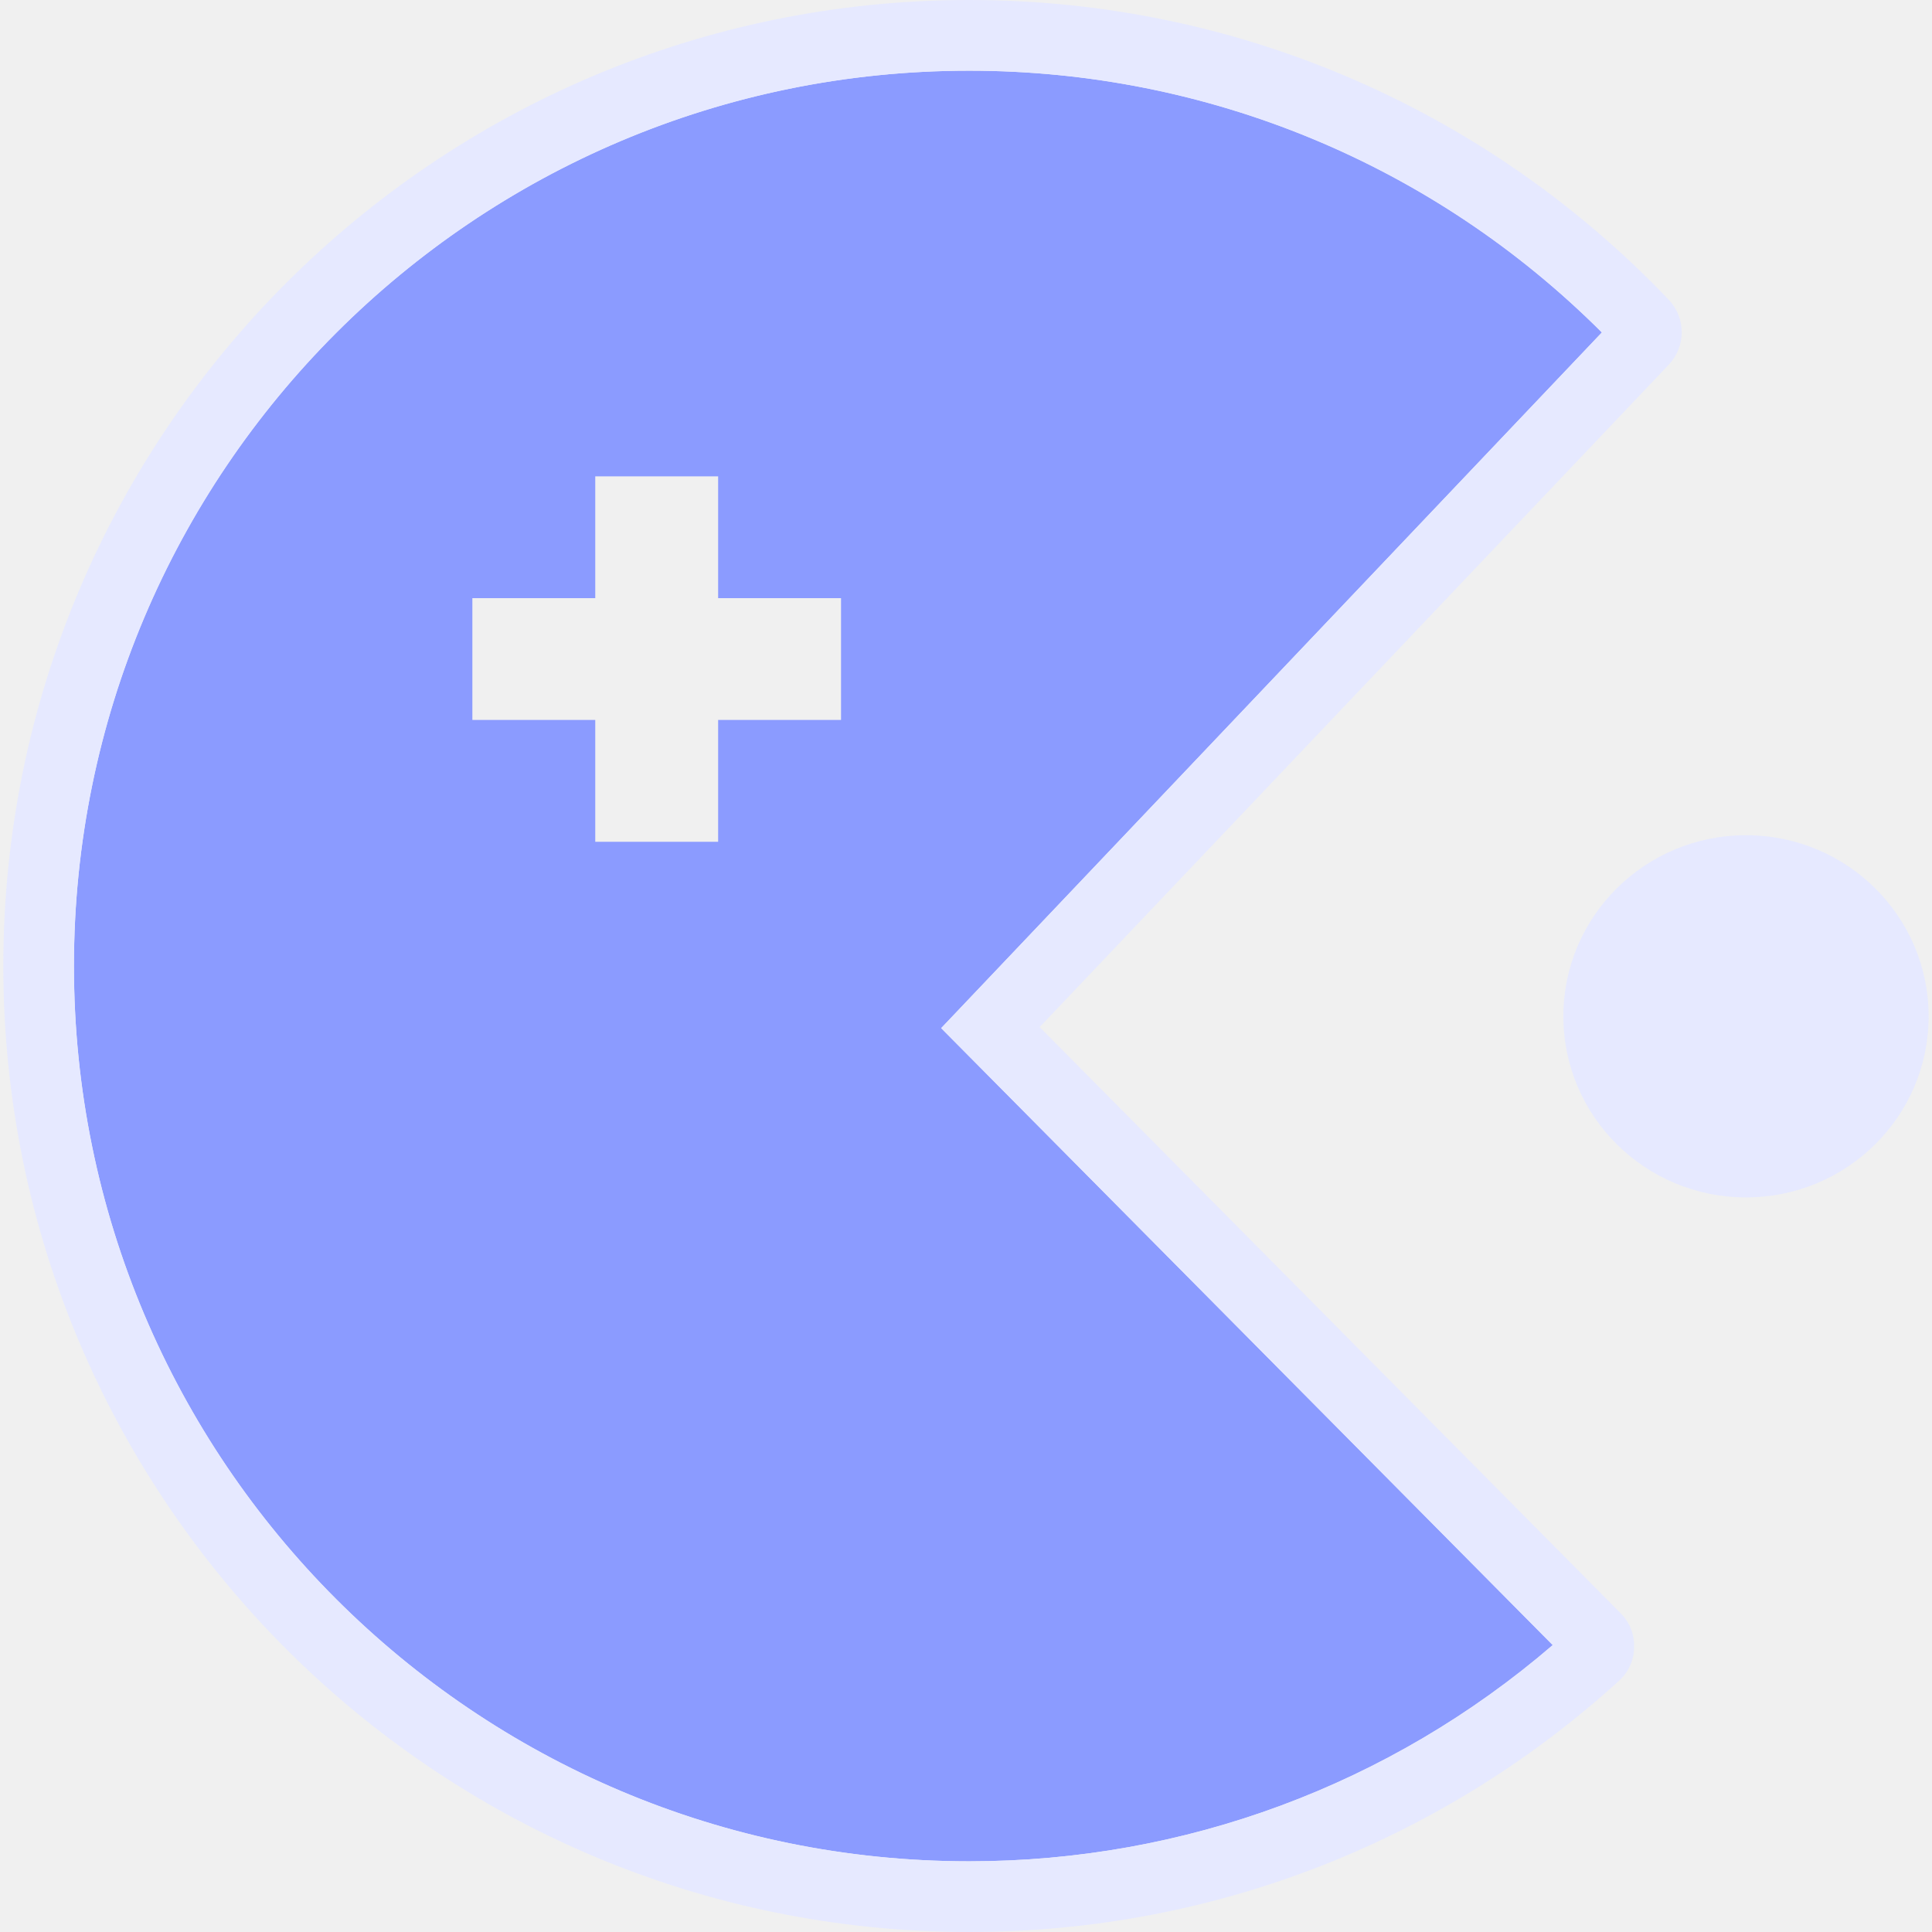
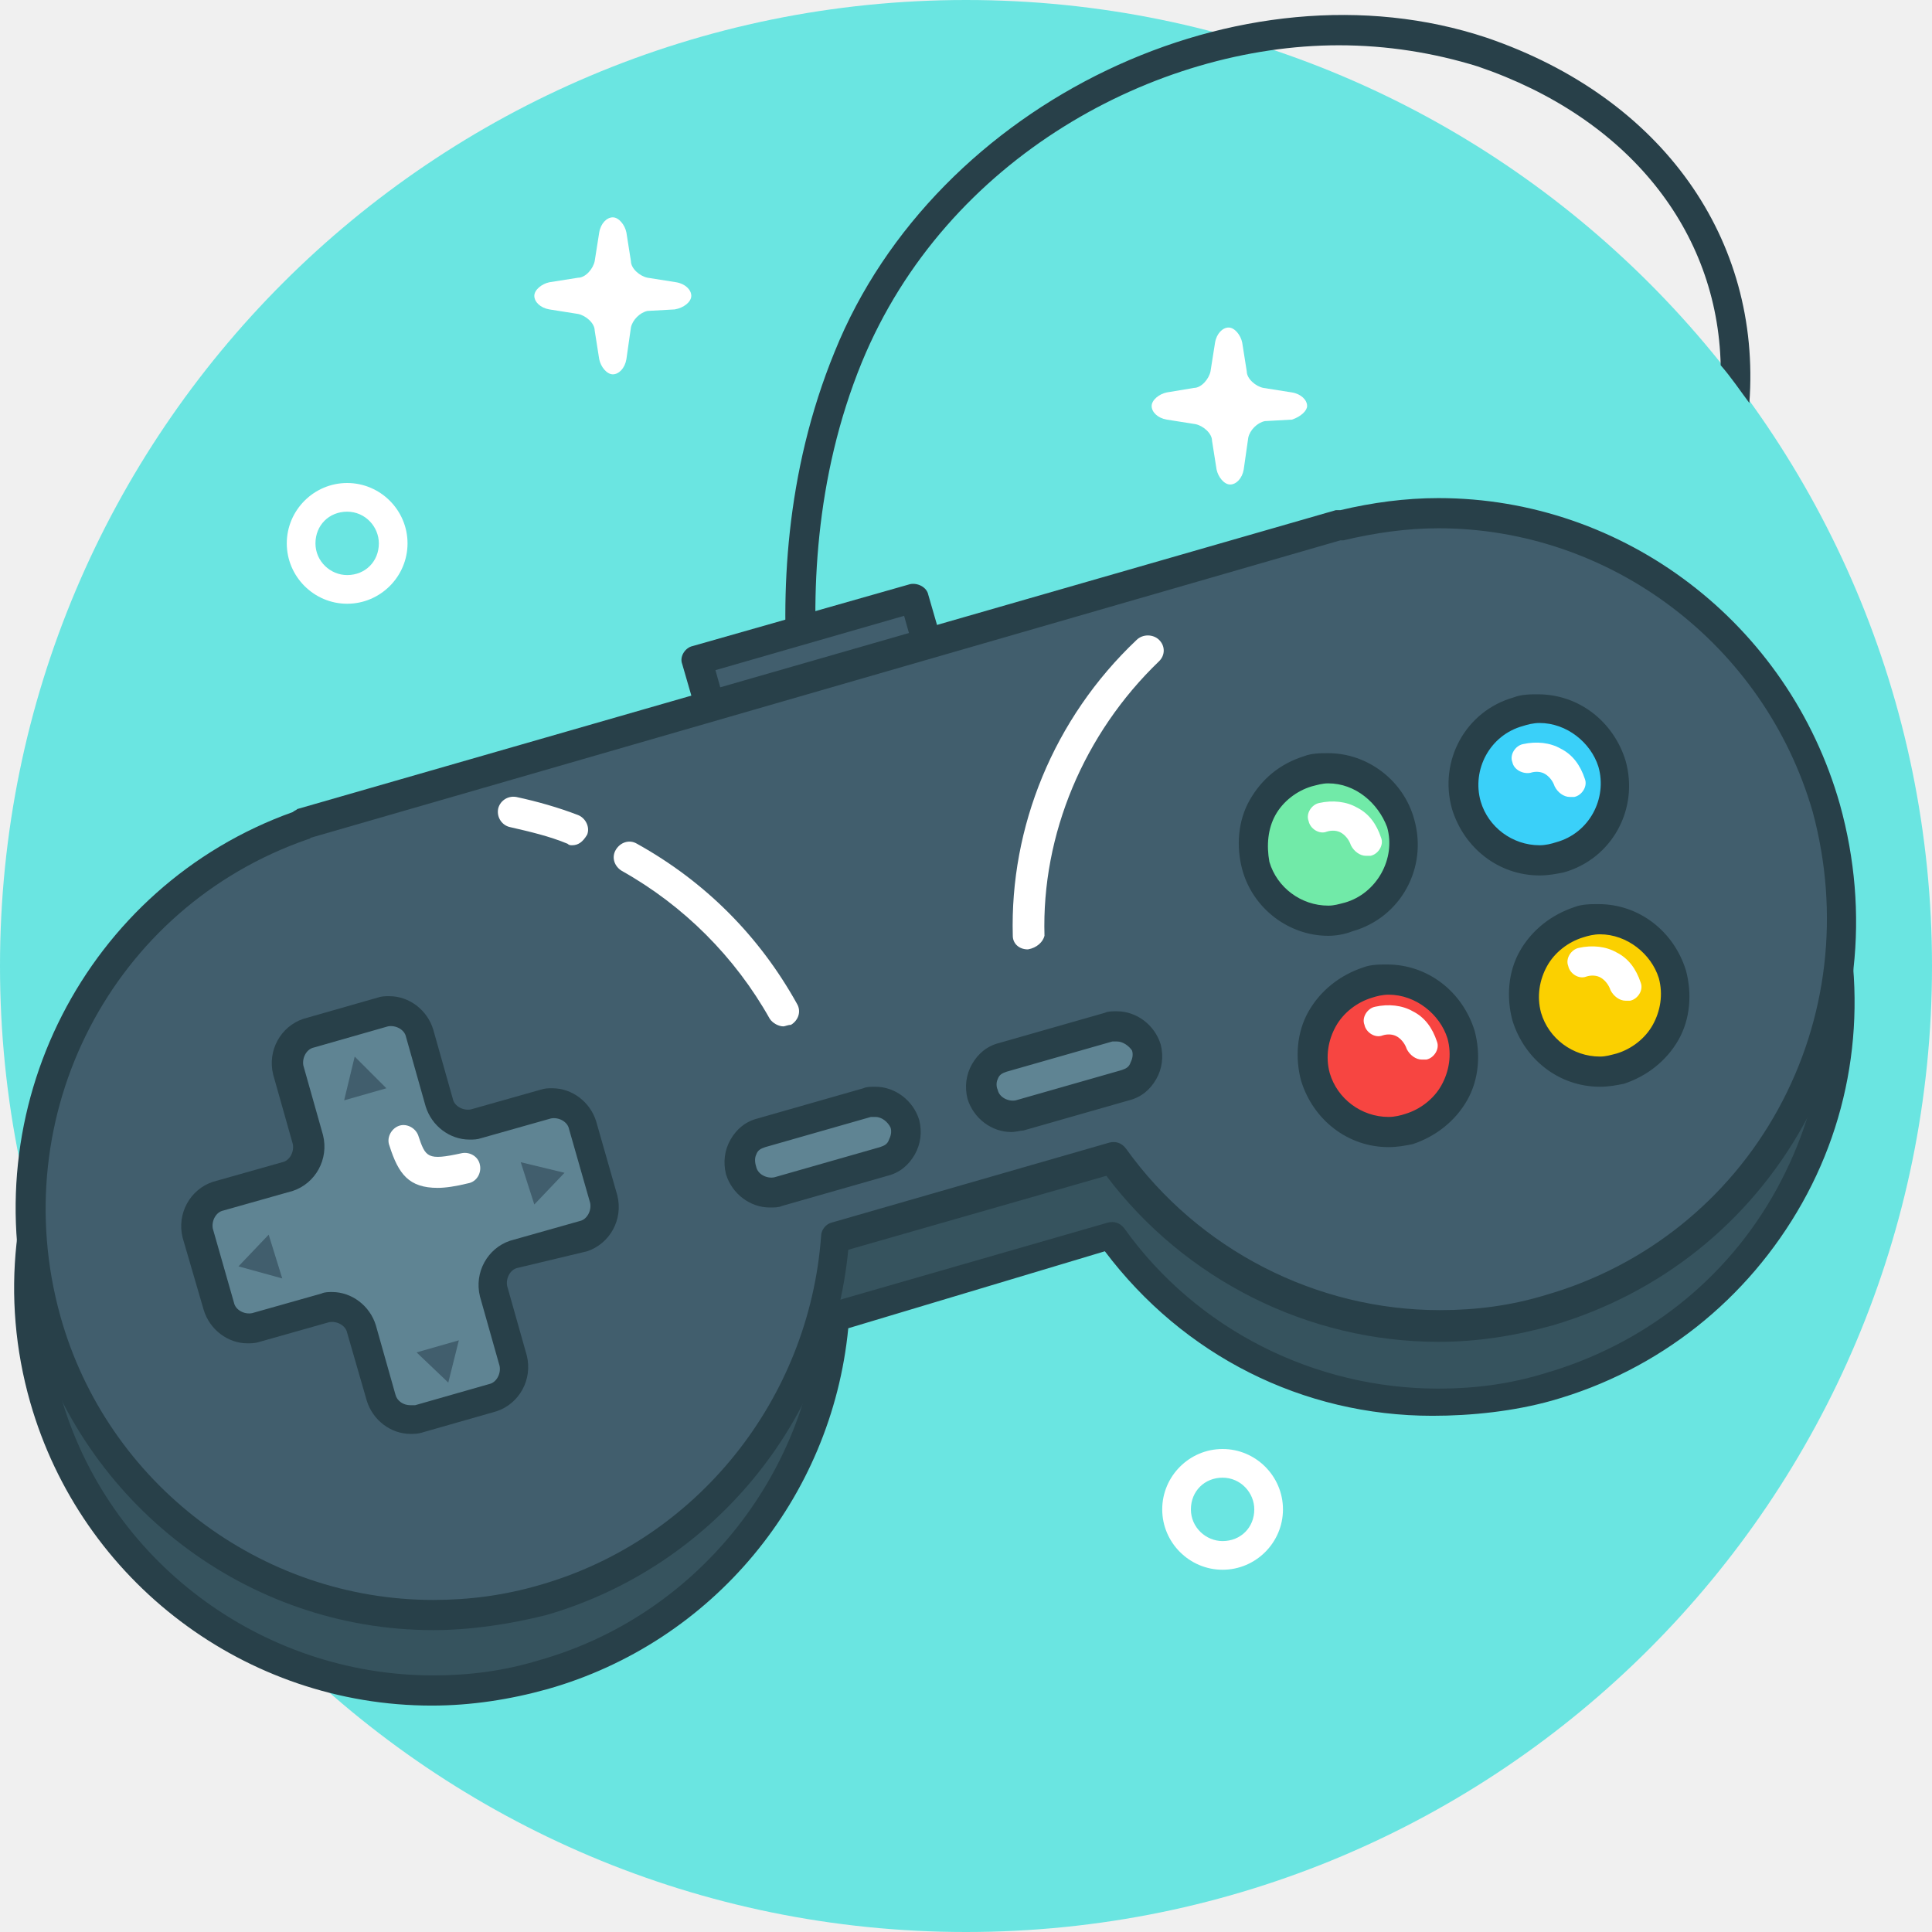
- <svg xmlns="http://www.w3.org/2000/svg" t="1558235178117" class="icon" style="" viewBox="0 0 1024 1024" version="1.1" p-id="32123" width="200" height="200">
+ <svg xmlns="http://www.w3.org/2000/svg" t="1558358683779" class="icon" style="" viewBox="0 0 1024 1024" version="1.1" p-id="14540" width="120" height="120">
  <defs>
    <style type="text/css" />
  </defs>
-   <path d="M822.965 871.927L498.83 544.934 849.018 176.207c-89.083-89.002-208.916-138.74-335.303-138.74-262.085 0-474.533 212.449-474.533 474.533s212.449 474.533 474.533 474.533c114.055 0 223.045-40.468 309.23-114.585zM445.764 381.591h-65.133v64.561h-65.133v-64.561h-65.133v-64.561h65.133v-64.561h65.133v64.561h65.133v64.561z" fill="#8B9BFF" p-id="32124" />
-   <path d="M925.422 442.681c-53.475 0-96.801 42.98-96.801 95.985 0 52.985 43.327 95.985 96.801 95.985 53.475 0 96.801-42.98 96.801-95.985 0-53.005-43.327-95.985-96.801-95.985z" fill="#E6E9FF" p-id="32125" />
-   <path d="M513.756 0c145.845 0 277.459 60.988 370.708 158.872 9.188 9.637 9.188 24.767 0.02 34.425L551.039 544.383l307.841 310.577c4.982 5.023 7.412 11.169 7.228 18.233-0.184 7.065-2.94 13.067-8.167 17.825-90.921 82.611-211.673 132.982-344.185 132.982C230.988 1024 1.756 794.768 1.756 512S230.988 0 513.756 0z m309.23 871.927L498.851 544.934 849.039 176.207c-89.083-89.002-208.916-138.74-335.303-138.74-262.085 0-474.533 212.449-474.533 474.533s212.449 474.533 474.533 474.533c114.055 0 223.045-40.468 309.23-114.585z" fill="#E6E9FF" p-id="32126" />
+   <path d="M512 512m-512 0a512 512 0 1 0 1024 0 512 512 0 1 0-1024 0Z" fill="#6AE5E1" p-id="14541" />
+   <path d="M967.2 472.8c-32-111.2-146.4-176-257.6-148L160 481.6v0.8C53.6 518.4-7.2 632.8 24 741.6c32 113.6 150.4 179.2 263.2 146.4 88.8-25.6 148-103.2 154.4-190.4L588.8 656c51.2 70.4 142.4 105.6 231.2 80 113.6-32 179.2-149.6 147.2-263.2z" fill="#36535E" p-id="14542" />
+   <path d="M912 193.6c5.6 6.4 10.4 13.6 15.2 20 6.4-86.4-45.6-161.6-139.2-193.6C658.4-23.2 496 53.6 442.4 186.4c-52.8 128.8-9.6 260.8-8 266.4 0.8 3.2 4 5.6 8 5.6 0.8 0 1.6 0 2.4-0.8 4-1.6 6.4-5.6 4.8-10.4-0.8-1.6-43.2-132 7.2-255.2C501.6 83.2 612.8 24 709.6 24c25.6 0 50.4 4 73.6 11.2 80 27.2 127.2 87.2 128.8 158.4z" fill="#284049" p-id="14543" />
+   <path d="M228.8 904C130.4 904 43.2 838.4 16 743.2c-32-112 28.8-229.6 138.4-268.8 0.8-0.8 1.6-0.8 2.4-1.6l550.4-156.8h2.4c16.8-4 34.4-6.4 52-6.4 98.4 0 185.6 65.6 212.8 160 16 56.8 9.6 116.8-19.2 168-28.8 51.2-76 88.8-132.8 104.8-20 5.6-42.4 8-63.2 8-68.8 0-132-32-173.6-87.2l-136 40.8c-8.8 90.4-72 166.4-159.2 191.2-20 5.6-40.8 8.8-61.6 8.8z m-64-416c-0.8 0.8-1.6 0.8-1.6 0.8C59.2 524.8 2.4 634.4 32 739.2c24.8 88 106.4 148.8 197.6 148.8 19.2 0 37.6-2.4 56-8 82.4-23.2 142.4-96.8 148.8-182.4 0-3.2 2.4-6.4 5.6-7.2L587.2 648c3.2-0.8 6.4 0 8.8 3.2C634.4 704.8 696.8 736 762.4 736c19.2 0 37.6-2.4 56-8 52.8-15.2 96.8-49.6 123.2-97.6 26.4-48 32.8-103.2 18.4-156-24.8-87.2-106.4-148.8-197.6-148.8-16.8 0-33.6 2.4-50.4 6.4h-1.6L164.8 488z" fill="#284049" p-id="14544" />
+   <path d="M369.616 349.64l115.4-32.904 17.336 60.784-115.408 32.904z" fill="#415E6D" p-id="14545" />
+   <path d="M387.2 418.4c-1.6 0-2.4 0-4-0.8s-3.2-2.4-4-4.8L361.6 352c-1.6-4 1.6-8.8 5.6-9.6l115.2-32.8c4-0.8 8.8 1.6 9.6 5.6l17.6 60.8c0.8 2.4 0 4-0.8 6.4-0.8 1.6-2.4 3.2-4.8 4l-115.2 32.8c0-0.8-0.8-0.8-1.6-0.8z m-8-63.2l12.8 45.6 100-28.8-12.8-45.6-100 28.8z" fill="#284049" p-id="14546" />
+   <path d="M24.278 699.272a213.6 213.6 0 1 0 410.827-117.136 213.6 213.6 0 1 0-410.827 117.136Z" fill="#415E6D" p-id="14547" />
+   <path d="M557.065 547.323a213.6 213.6 0 1 0 410.827-117.136 213.6 213.6 0 1 0-410.827 117.136Z" fill="#415E6D" p-id="14548" />
+   <path d="M159.728 438.344l550.096-156.84 78.312 274.656-550.096 156.848z" fill="#415E6D" p-id="14549" />
+   <path d="M666.355 483.285a41.6 41.6 0 1 0 80.011-22.813 41.6 41.6 0 1 0-80.011 22.813Z" fill="#415E6D" p-id="14550" />
+   <path d="M537.6 607.2c-7.2 0-13.6-4.8-15.2-12-2.4-8.8 2.4-17.6 11.2-20l55.2-16c8.8-2.4 17.6 2.4 20 11.2 2.4 8.8-2.4 17.6-11.2 20l-55.2 16c-2.4 0.8-4 0.8-4.8 0.8z" fill="#415E6D" p-id="14551" />
+   <path d="M773.638 453.104a41.6 41.6 0 1 0 80.009-22.823 41.6 41.6 0 1 0-80.009 22.823Z" fill="#415E6D" p-id="14552" />
+   <path d="M696.657 589.782a41.6 41.6 0 1 0 80.009-22.823 41.6 41.6 0 1 0-80.009 22.823Z" fill="#415E6D" p-id="14553" />
+   <path d="M803.985 559.462a41.6 41.6 0 1 0 80.009-22.823 41.6 41.6 0 1 0-80.009 22.823Z" fill="#415E6D" p-id="14554" />
+   <path d="M307.2 678.4c8.8-2.4 13.6-11.2 11.2-20l-11.2-39.2c-2.4-8.8-11.2-13.6-20-11.2l-36.8 10.4c-8.8 2.4-17.6-2.4-20-11.2l-10.4-36.8c-2.4-8.8-11.2-13.6-20-11.2l-39.2 11.2c-8.8 2.4-13.6 11.2-11.2 20l10.4 36.8c2.4 8.8-2.4 17.6-11.2 20L112 658.4c-8.8 2.4-13.6 11.2-11.2 20l11.2 39.2c2.4 8.8 11.2 13.6 20 11.2l36.8-10.4c8.8-2.4 17.6 2.4 20 11.2l10.4 36.8c2.4 8.8 11.2 13.6 20 11.2l39.2-11.2c8.8-2.4 13.6-11.2 11.2-20l-10.4-36.8c-2.4-8.8 2.4-17.6 11.2-20l36.8-11.2z" fill="#415E6D" p-id="14555" />
+   <path d="M309.6 655.2c8.8-2.4 13.6-11.2 11.2-20l-11.2-39.2c-2.4-8.8-11.2-13.6-20-11.2l-36.8 10.4c-8.8 2.4-17.6-2.4-20-11.2l-10.4-36.8c-2.4-8.8-11.2-13.6-20-11.2l-39.2 11.2c-8.8 2.4-13.6 11.2-11.2 20l10.4 36.8c2.4 8.8-2.4 17.6-11.2 20l-36.8 10.4c-8.8 2.4-13.6 11.2-11.2 20l11.2 39.2c2.4 8.8 11.2 13.6 20 11.2l36.8-10.4c8.8-2.4 17.6 2.4 20 11.2l10.4 36.8c2.4 8.8 11.2 13.6 20 11.2l39.2-11.2c8.8-2.4 13.6-11.2 11.2-20l-10.4-36.8c-2.4-8.8 2.4-17.6 11.2-20l36.8-10.4z" fill="#5F8493" p-id="14556" />
+   <path d="M666.32 461.689a41.6 41.6 0 1 0 80.011-22.813 41.6 41.6 0 1 0-80.011 22.813Z" fill="#71EAA8" p-id="14557" />
+   <path d="M773.605 431.509a41.6 41.6 0 1 0 80.009-22.823 41.6 41.6 0 1 0-80.009 22.823Z" fill="#3AD0F9" p-id="14558" />
+   <path d="M696.842 568.956a41.6 41.6 0 1 0 80.009-22.823 41.6 41.6 0 1 0-80.009 22.823Z" fill="#F74541" p-id="14559" />
+   <path d="M803.95 537.869a41.6 41.6 0 1 0 80.009-22.823 41.6 41.6 0 1 0-80.009 22.823Z" fill="#FBD000" p-id="14560" />
+   <path d="M408.8 628c-7.2 0-13.6-4.8-15.2-12-2.4-8.8 2.4-17.6 11.2-20l55.2-16c8.8-2.4 17.6 2.4 20 11.2 2.4 8.8-2.4 17.6-11.2 20l-55.2 16c-1.6 0.8-3.2 0.8-4.8 0.8zM537.6 592c-7.2 0-13.6-4.8-15.2-12-2.4-8.8 2.4-17.6 11.2-20l55.2-16c8.8-2.4 17.6 2.4 20 11.2 2.4 8.8-2.4 17.6-11.2 20l-55.2 16c-2.4 0-4 0.8-4.8 0.8z" fill="#5F8493" p-id="14561" />
+   <path d="M229.6 864c-98.4 0-185.6-66.4-212.8-162.4-32-113.6 28.8-232 138.4-271.2 0.8-0.8 1.6-0.8 2.4-1.6l550.4-158.4h2.4c16.8-4 34.4-6.4 52-6.4 98.4 0 185.6 66.4 212.8 162.4 16 57.6 9.6 117.6-19.2 169.6-28.8 52-76 89.6-132.8 106.4-20 5.6-40 8.8-60.8 8.8-68.8 0-134.4-32.8-176-88l-136.8 39.2c-8.8 91.2-72 168-160 193.6-19.2 4.8-40 8-60 8z m-64.8-420c-0.8 0.8-1.6 0.8-1.6 0.8C59.2 480.8 2.4 591.2 32 697.6 56.8 786.4 138.4 848 229.6 848c19.2 0 37.6-2.4 56.8-8 83.2-24 142.4-98.4 148.8-184.8 0-3.2 2.4-6.4 5.6-7.2l147.2-42.4c3.2-0.8 6.4 0 8.8 3.2 38.4 53.6 100.8 85.6 166.4 85.6 19.2 0 37.6-2.4 56-8 52.8-15.2 96.8-50.4 123.2-98.4 26.4-48 32.8-104 18.4-157.6C935.2 341.6 853.6 280 762.4 280c-16.8 0-33.6 2.4-50.4 6.4h-1.6L164.8 444z" fill="#284049" p-id="14562" />
+   <path d="M217.6 760c-10.4 0-20-7.2-23.2-17.6L184 706.4c-0.8-4-5.6-6.4-9.6-5.6l-36.8 10.4c-2.4 0.8-4.8 0.8-6.4 0.8-10.4 0-20-7.2-23.2-17.6L96.8 656c-3.2-12.8 4-25.6 16-29.6l36.8-10.4c4-0.8 6.4-5.6 5.6-9.6l-10.4-36.8c-3.2-12.8 4-25.6 16-29.6l39.2-11.2c2.4-0.8 4-0.8 6.4-0.8 10.4 0 20 7.2 23.2 17.6l10.4 36.8c0.8 4 5.6 6.4 9.6 5.6l36.8-10.4c2.4-0.8 4-0.8 6.4-0.8 10.4 0 20 7.2 23.2 17.6l11.2 39.2c3.2 12.8-4 25.6-16 29.6L274.4 672c-4 0.8-6.4 5.6-5.6 9.6l10.4 36.8c3.2 12.8-4 25.6-16 29.6L224 759.2c-2.4 0.8-4.8 0.8-6.4 0.8zM176 684.8c10.4 0 20 7.2 23.2 17.6l10.4 36.8c0.8 3.2 4 5.6 8 5.6h2.4l39.2-11.2c4-0.8 6.4-5.6 5.6-9.6l-10.4-36.8c-3.2-12.8 4-25.6 16-29.6l36.8-10.4c4-0.8 6.4-5.6 5.6-9.6l-11.2-39.2c-0.8-4-5.6-6.4-9.6-5.6l-36.8 10.4c-2.4 0.8-4 0.8-6.4 0.8-10.4 0-20-7.2-23.2-17.6l-10.4-36.8c-0.8-4-5.6-6.4-9.6-5.6l-39.2 11.2c-4 0.8-6.4 5.6-5.6 9.6l10.4 36.8c3.2 12.8-4 25.6-16 29.6l-36.8 10.4c-4 0.8-6.4 5.6-5.6 9.6l11.2 39.2c0.8 4 5.6 6.4 9.6 5.6l36.8-10.4c1.6-0.8 4-0.8 5.6-0.8z" fill="#284049" p-id="14563" />
+   <path d="M182.4 583.2l5.6-23.2 16.8 16.8zM220.8 716.8l16.8 16 5.6-22.4zM276 616l23.2 5.6-16 16.8zM142.4 654.4l-16 16.8 23.2 6.4z" fill="#415E6D" p-id="14564" />
+   <path d="M704 496c-20.8 0-40-14.4-45.6-35.2-3.2-12-2.4-25.6 4-36.8 6.4-11.2 16-19.2 28.8-23.2 4-1.6 8.8-1.6 12.8-1.6 20.8 0 40 14.4 45.6 35.2 7.2 25.6-7.2 52-32.8 59.2-4 1.6-8.8 2.4-12.8 2.4z m0-80.8c-3.2 0-5.6 0.8-8.8 1.6-8 2.4-15.2 8-19.2 15.2-4 7.2-4.8 16-3.2 24.8 4 13.6 16.8 23.2 31.2 23.2 3.2 0 5.6-0.8 8.8-1.6 16.8-4.8 27.2-23.2 22.4-40-4.8-12.8-16.8-23.2-31.2-23.2zM816 464c-21.6 0-40-14.4-46.4-35.2-7.2-25.6 7.2-52 32.8-59.2 4-1.6 8.8-1.6 12.8-1.6 21.6 0 40 14.4 46.4 35.2 7.2 25.6-7.2 52-32.8 59.2-4 0.8-8 1.6-12.8 1.6z m0-80.8c-3.2 0-6.4 0.8-8.8 1.6-17.6 4.8-27.2 23.2-22.4 40 4 13.6 16.8 23.2 31.2 23.2 3.2 0 6.4-0.8 8.8-1.6 17.6-4.8 27.2-23.2 22.4-40-4-12.8-16.8-23.2-31.2-23.2zM736 608c-21.6 0-40-14.4-46.4-35.2-3.2-12-2.4-25.6 4-36.8 6.4-11.2 16.8-19.2 28.8-23.2 4-1.6 8.8-1.6 12.8-1.6 21.6 0 40 14.4 46.4 35.2 3.2 12 2.4 25.6-4 36.8-6.4 11.2-16.8 19.2-28.8 23.2-4 0.8-8 1.6-12.8 1.6z m0-80.8c-3.2 0-6.4 0.8-8.8 1.6-8 2.4-15.2 8-19.2 15.2-4 7.2-5.6 16-3.2 24.8 4 13.6 16.8 23.2 31.2 23.2 3.2 0 6.4-0.8 8.8-1.6 8-2.4 15.2-8 19.2-15.2 4-7.2 5.6-16 3.2-24.8-4-12.8-16.8-23.2-31.2-23.2zM848 576c-21.6 0-40-14.4-46.4-35.2-3.2-12-2.4-25.6 4-36.8 6.4-11.2 16.8-19.2 28.8-23.2 4-1.6 8.8-1.6 12.8-1.6 21.6 0 40 14.4 46.4 35.2 3.2 12 2.4 25.6-4 36.8-6.4 11.2-16.8 19.2-28.8 23.2-4 0.8-8 1.6-12.8 1.6z m0-80.8c-3.2 0-6.4 0.8-8.8 1.6-8 2.4-15.2 8-19.2 15.2-4 7.2-5.6 16-3.2 24.8 4 13.6 16.8 23.2 31.2 23.2 3.2 0 5.6-0.8 8.8-1.6 8-2.4 15.2-8 19.2-15.2 4-7.2 5.6-16 3.2-24.8-4-12.8-16.8-23.2-31.2-23.2zM408 640c-10.4 0-20-7.2-23.2-17.6-1.6-6.4-0.8-12.8 2.4-18.4 3.2-5.6 8-9.6 14.4-11.2l56-16c1.6-0.8 4-0.8 6.4-0.8 10.4 0 20 7.2 23.2 17.6 1.6 6.4 0.8 12.8-2.4 18.4-3.2 5.6-8 9.6-14.4 11.2l-56 16c-1.6 0.8-4 0.8-6.4 0.8z m56-48h-2.4l-56 16c-2.4 0.8-4 1.6-4.8 4-0.8 1.6-0.8 4 0 6.4 0.8 4 5.6 6.4 9.6 5.6l56-16c2.4-0.8 4-1.6 4.8-4 0.8-1.6 1.6-4 0.8-6.4-1.6-3.2-4.8-5.6-8-5.6zM536 600c-10.4 0-20-7.2-23.2-17.6-1.6-6.4-0.8-12.8 2.4-18.4 3.2-5.6 8-9.6 14.4-11.2l56-16c1.6-0.8 4-0.8 6.4-0.8 10.4 0 20 7.2 23.2 17.6 1.6 6.4 0.8 12.8-2.4 18.4-3.2 5.6-8 9.6-14.4 11.2l-56 16c-1.6 0-4 0.8-6.4 0.8z m56-48h-2.4l-56 16c-2.4 0.8-4 1.6-4.8 4-0.8 1.6-0.8 4 0 5.6 0.8 4 5.6 6.4 9.6 5.6l56-16c2.4-0.8 4-1.6 4.8-4 0.8-1.6 1.6-4 0.8-6.4-1.6-2.4-4.8-4.8-8-4.8z" fill="#284049" p-id="14565" />
+   <path d="M184 320c-17.6 0-32-14.4-32-32s14.4-32 32-32 32 14.4 32 32-14.4 32-32 32z m0-48.8c-9.6 0-16.8 7.2-16.8 16.8 0 9.6 8 16.8 16.8 16.8 9.6 0 16.8-7.2 16.8-16.8 0-8.8-7.2-16.8-16.8-16.8zM648 832c-17.6 0-32-14.4-32-32s14.4-32 32-32 32 14.4 32 32-14.4 32-32 32z m0-48.8c-9.6 0-16.8 7.2-16.8 16.8 0 9.6 8 16.8 16.8 16.8 9.6 0 16.8-7.2 16.8-16.8 0-8.8-7.2-16.8-16.8-16.8zM366.4 156.8c0-3.2-3.2-6.4-8-7.2l-15.2-2.4c-4-0.8-8.8-4.8-8.8-8.8l-2.4-15.2c-0.8-4-4-8-7.2-8s-6.4 3.2-7.2 8l-2.4 15.2c-0.8 4-4.8 8.8-8.8 8.8l-15.2 2.4c-4 0.8-8 4-8 7.2s3.2 6.4 8 7.2l15.2 2.4c4 0.8 8.8 4.8 8.8 8.8l2.4 15.2c0.8 4 4 8 7.2 8s6.4-3.2 7.2-8l2.4-16.8c0.8-4 4.8-8 8.8-8.8l14.4-0.8c4.8-0.8 8.8-4 8.8-7.2zM692.8 215.2c0-3.2-3.2-6.4-8-7.2l-15.2-2.4c-4-0.8-8.8-4.8-8.8-8.8l-2.4-15.2c-0.8-4-4-8-7.2-8s-6.4 3.2-7.2 8l-2.4 15.2c-0.8 4-4.8 8.8-8.8 8.8l-14.4 2.4c-4 0.8-8 4-8 7.2s3.2 6.4 8 7.2l15.2 2.4c4 0.8 8.8 4.8 8.8 8.8l2.4 15.2c0.8 4 4 8 7.2 8s6.4-3.2 7.2-8l2.4-16.8c0.8-4 4.8-8 8.8-8.8l14.4-0.8c4.8-1.6 8-4.8 8-7.2z" fill="#FFFFFF" p-id="14566" />
+   <path d="M544.8 503.2c-4.8 0-8-3.2-8-7.2-1.6-57.6 21.6-115.2 65.6-156.8 3.2-3.2 8.8-3.2 12 0s3.2 8 0 11.2c-40 38.4-62.4 92-60.8 145.6-0.8 3.2-4 6.4-8.8 7.2zM415.2 544c-2.4 0-5.6-1.6-7.2-4-18.4-32.8-45.6-60-78.4-78.4-4-2.4-5.6-7.2-3.2-11.2 2.4-4 7.2-5.6 11.2-3.2 36 20 64.8 48.8 84.8 84.8 2.4 4 0.8 8.8-3.2 11.2-1.6 0-3.2 0.8-4 0.8zM303.2 448c-0.8 0-1.6 0-2.4-0.8-9.6-4-20-6.4-30.4-8.8-4-0.8-7.2-4.8-6.4-9.6 0.8-4 4.8-7.2 9.6-6.4 11.2 2.4 22.4 5.6 32.8 9.6 4 1.6 6.4 6.4 4.8 10.4-2.4 4-4.8 5.6-8 5.6zM232 629.6c-15.2 0-20.8-7.2-25.6-22.4-1.6-4 0.8-8.8 4.8-10.4 4-1.6 8.8 0.8 10.4 4.8 4 12 4.8 13.6 23.2 9.6 4-0.8 8.8 1.6 9.6 6.4 0.8 4-1.6 8.8-6.4 9.6-6.4 1.6-12 2.4-16 2.4z" fill="#FFFFFF" p-id="14567" />
+   <path d="M724 453.6c-3.2 0-6.4-2.4-8-5.6-0.8-2.4-2.4-4.8-4.8-6.4-2.4-1.6-5.6-1.6-8-0.8-4 1.6-8.8-1.6-9.6-5.6-1.6-4 1.6-8.8 5.6-9.6 7.2-1.6 14.4-0.8 20 2.4 6.4 3.2 10.4 8.8 12.8 16 1.6 4-1.6 8.8-5.6 9.6h-2.4zM832 422.4c-3.2 0-6.4-2.4-8-5.6-0.8-2.4-2.4-4.8-4.8-6.4-2.4-1.6-5.6-1.6-8-0.8-4 0.8-8.8-1.6-9.6-5.6-1.6-4 1.6-8.8 5.6-9.6 7.2-1.6 14.4-0.8 20 2.4 6.4 3.2 10.4 8.8 12.8 16 1.6 4-1.6 8.8-5.6 9.6h-2.4zM753.6 561.6c-3.2 0-6.4-2.4-8-5.6-0.8-2.4-2.4-4.8-4.8-6.4-2.4-1.6-5.6-1.6-8-0.8-4 1.6-8.8-1.6-9.6-5.6-1.6-4 1.6-8.8 5.6-9.6 7.2-1.6 14.4-0.8 20 2.4 6.4 3.2 10.4 8.8 12.8 16 1.6 4-1.6 8.8-5.6 9.6h-2.4zM861.6 530.4c-3.2 0-6.4-2.4-8-5.6-0.8-2.4-2.4-4.8-4.8-6.4-2.4-1.6-5.6-1.6-8-0.8-4 1.6-8.8-1.6-9.6-5.6-1.6-4 1.6-8.8 5.6-9.6 7.2-1.6 14.4-0.8 20 2.4 6.4 3.2 10.4 8.8 12.8 16 1.6 4-1.6 8.8-5.6 9.6h-2.4z" fill="#FFFFFF" p-id="14568" />
</svg>
